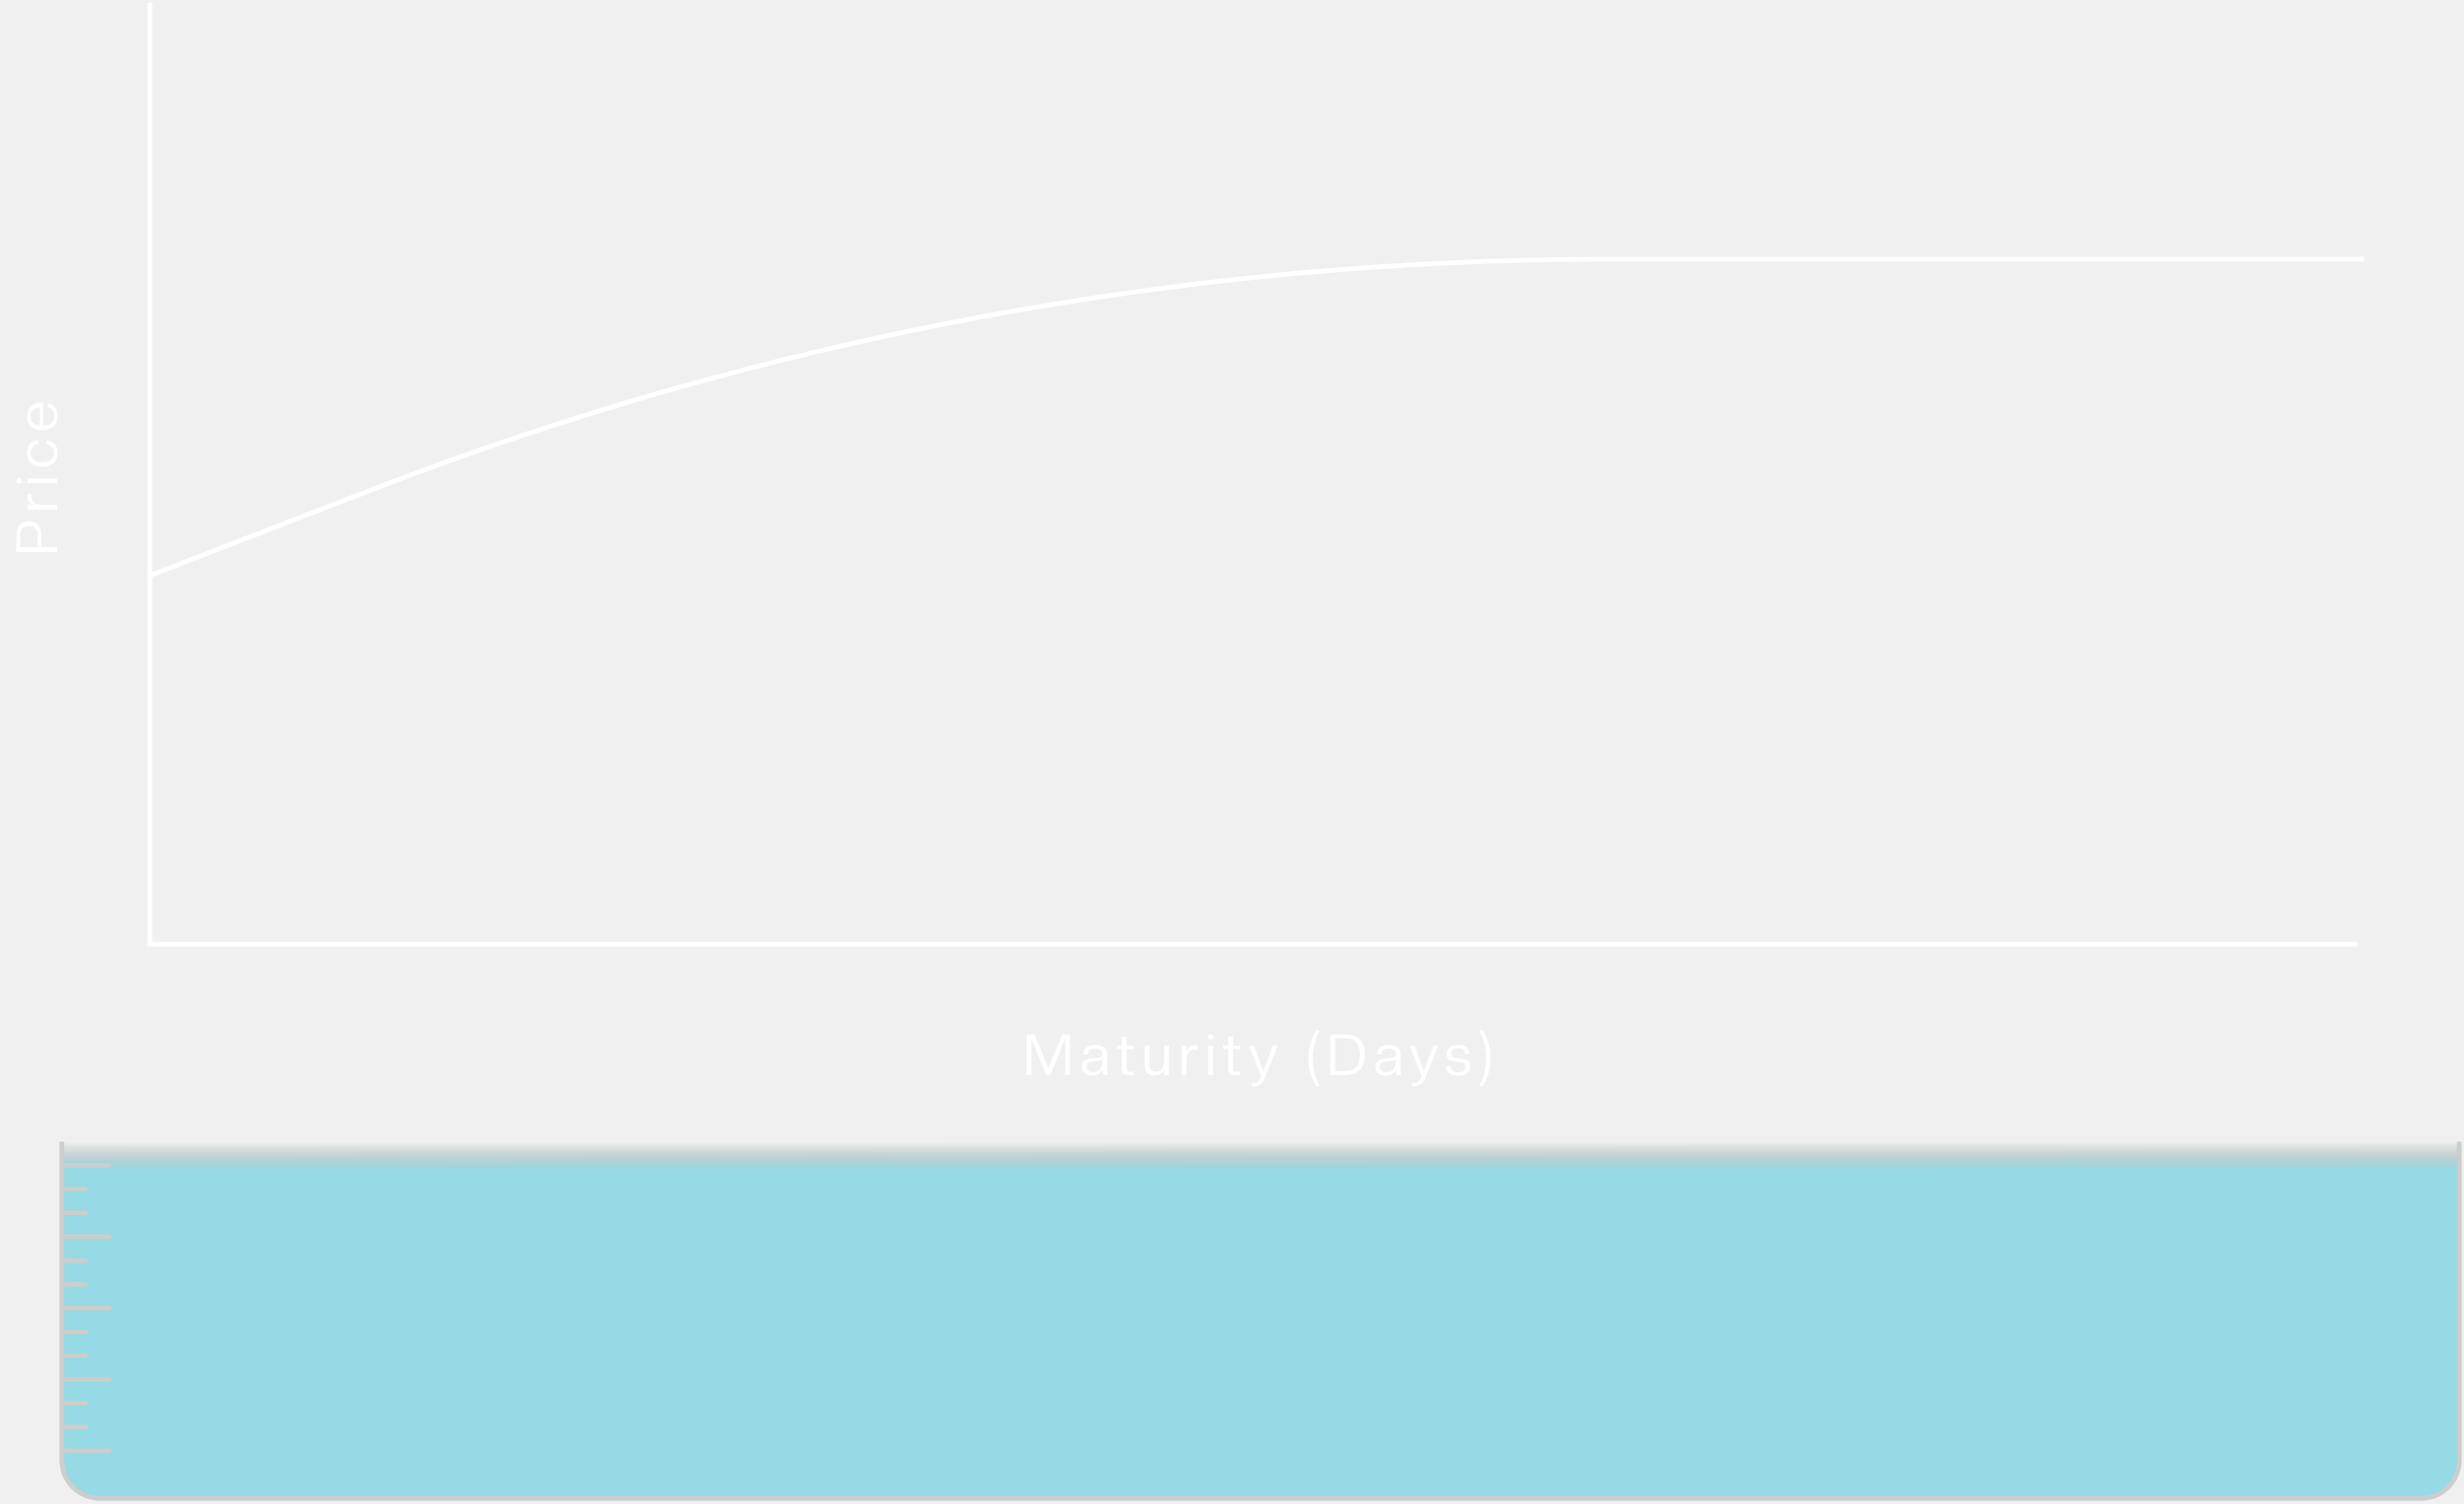
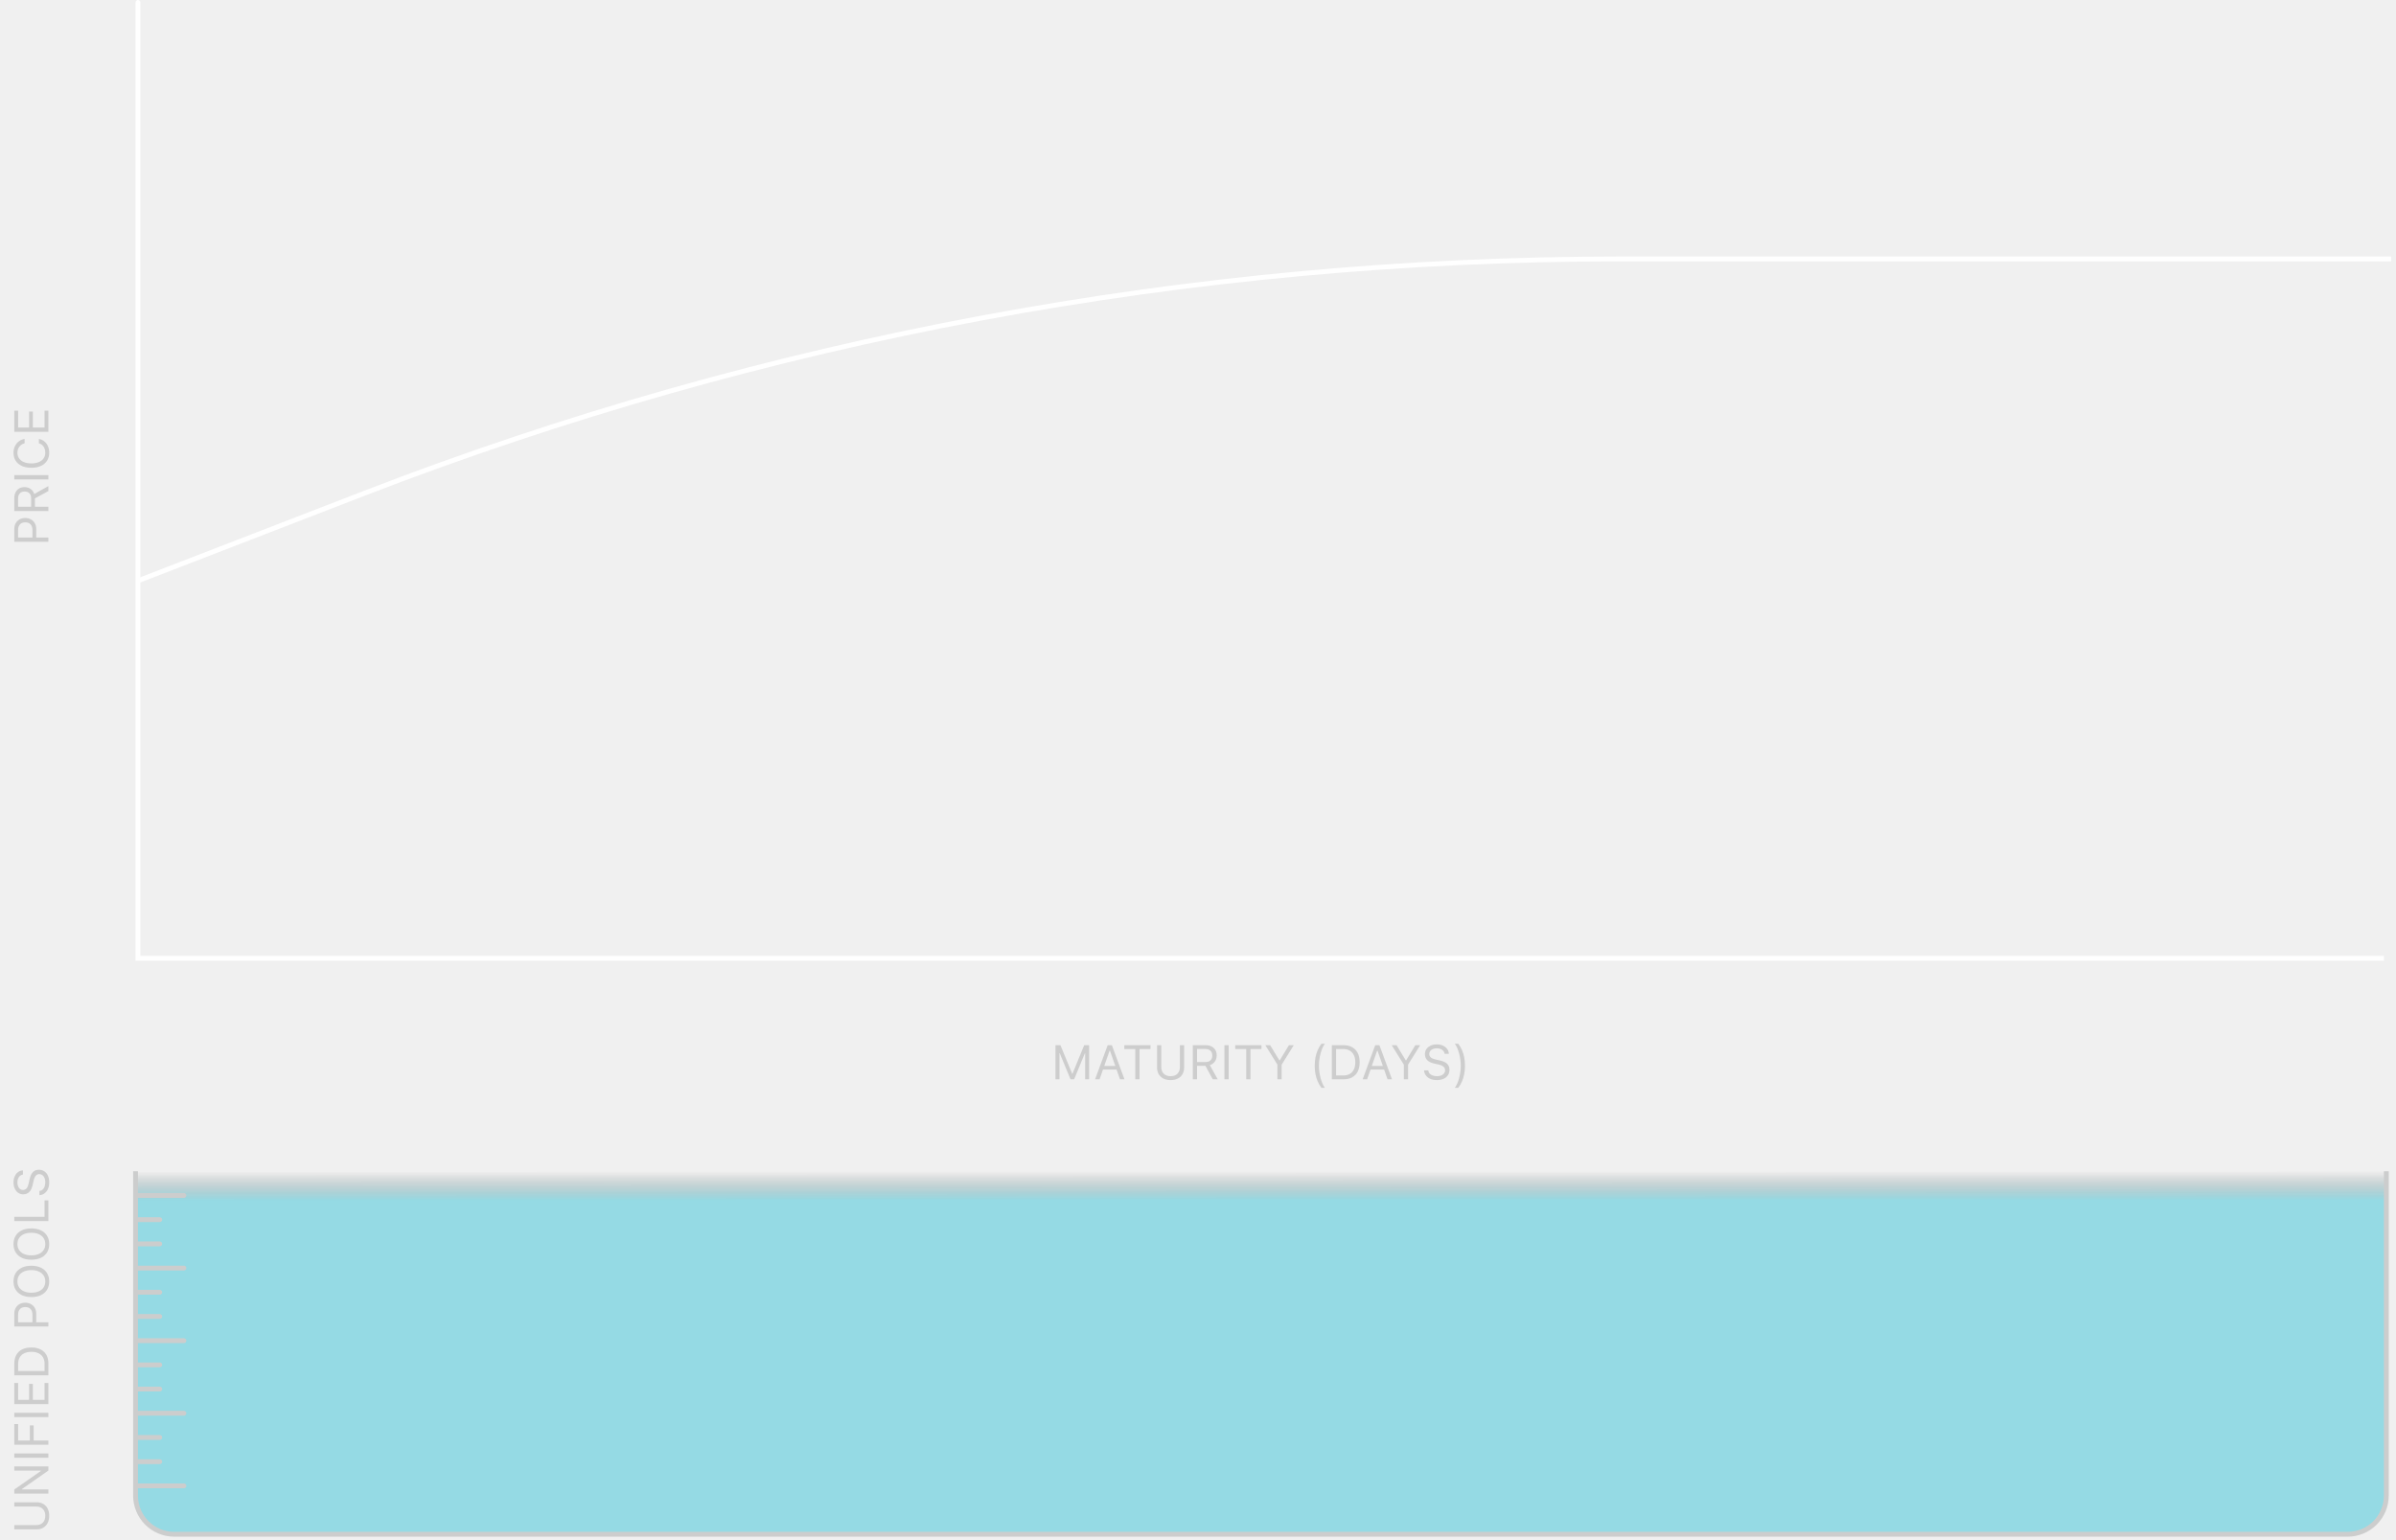
- <svg xmlns="http://www.w3.org/2000/svg" width="518" height="316" viewBox="0 0 518 316" fill="none">
-   <path fill-rule="evenodd" clip-rule="evenodd" d="M32 1C32 0.724 31.776 0.5 31.5 0.5C31.224 0.5 31 0.724 31 1V198V199H32H495H495.5V198H495H32V1Z" fill="white" />
-   <path d="M6.072 109.589C7.788 109.589 8.688 110.717 8.688 112.469V115.001H12V116.033H3.456L3.456 112.469C3.456 110.717 4.344 109.589 6.072 109.589ZM6.072 110.621C4.86 110.621 4.248 111.317 4.248 112.601V115.001H7.896V112.601C7.896 111.317 7.272 110.621 6.072 110.621ZM12 106.163V107.159H5.808V106.211H7.272C6.192 105.875 5.748 105.311 5.748 104.387C5.748 104.219 5.772 104.003 5.808 103.823H6.672L6.648 104.423C6.648 105.479 7.488 106.163 9.012 106.163H12ZM12 100.555V101.551H5.808V100.555H12ZM4.572 101.059C4.572 101.455 4.332 101.671 4.02 101.671C3.708 101.671 3.468 101.455 3.468 101.059C3.468 100.663 3.708 100.435 4.02 100.435C4.332 100.435 4.572 100.663 4.572 101.059ZM12.12 95.226C12.12 97.062 10.896 98.118 8.904 98.118C6.924 98.118 5.688 97.062 5.688 95.226C5.688 93.33 6.924 92.526 8.016 92.526V93.426C7.2 93.546 6.456 94.05 6.456 95.226C6.456 96.402 7.284 97.122 8.904 97.122C10.524 97.122 11.352 96.402 11.352 95.226C11.352 94.194 10.788 93.57 9.744 93.426V92.526C10.956 92.526 12.12 93.402 12.12 95.226ZM12.12 87.484C12.12 89.392 10.896 90.448 8.904 90.448C6.996 90.448 5.688 89.465 5.688 87.556C5.688 85.636 7.032 84.653 8.76 84.653C8.856 84.653 8.964 84.653 9.06 84.677V89.453C10.74 89.428 11.424 88.636 11.424 87.484C11.424 86.489 10.896 85.888 10.116 85.672V84.784C11.352 85.073 12.12 85.924 12.12 87.484ZM6.384 87.556C6.384 88.624 7.044 89.32 8.388 89.453V85.648C7.044 85.781 6.384 86.489 6.384 87.556Z" fill="white" />
-   <path d="M224.924 226H223.928V218.428L220.832 226H219.932L216.836 218.428V226H215.84V217.456H217.448L220.388 224.5L223.316 217.456H224.924V226ZM229.624 226.12C228.22 226.12 227.428 225.4 227.428 224.248C227.428 223.336 228.004 222.628 229.516 222.496L230.656 222.4C231.496 222.328 231.736 222.148 231.736 221.692C231.736 220.9 231.292 220.408 230.26 220.408C229.3 220.408 228.796 220.816 228.724 221.692H227.764C227.764 220.468 228.52 219.688 230.248 219.688C231.976 219.688 232.732 220.468 232.732 221.692V224.416C232.732 225.256 232.804 225.796 232.924 226H232.048C231.856 225.736 231.784 225.484 231.784 224.824C231.448 225.688 230.716 226.12 229.624 226.12ZM229.888 225.424C231.112 225.424 231.736 224.452 231.736 223.3V222.688C231.592 222.88 231.208 223 230.656 223.048L229.804 223.12C228.82 223.192 228.424 223.612 228.424 224.188C228.424 224.896 228.856 225.424 229.888 225.424ZM237.462 226.06C236.274 226.06 235.83 225.712 235.83 224.56V220.528H234.774V219.808H235.83V217.936H236.826V219.808H238.314V220.528H236.826V224.584C236.826 225.184 237.03 225.328 237.666 225.328L238.314 225.304V226C238.074 226.024 237.678 226.06 237.462 226.06ZM242.739 226.12C241.323 226.12 240.663 225.4 240.663 223.9V219.808H241.659V223.744C241.659 224.776 242.031 225.316 243.027 225.316C244.059 225.316 244.731 224.512 244.731 223.264V219.808H245.727V226H244.779V224.86C244.431 225.628 243.795 226.12 242.739 226.12ZM249.399 226H248.403V219.808H249.351V221.272C249.687 220.192 250.251 219.748 251.175 219.748C251.343 219.748 251.559 219.772 251.739 219.808V220.672L251.139 220.648C250.083 220.648 249.399 221.488 249.399 223.012V226ZM255.006 226H254.01V219.808H255.006V226ZM254.502 218.572C254.106 218.572 253.89 218.332 253.89 218.02C253.89 217.708 254.106 217.468 254.502 217.468C254.898 217.468 255.126 217.708 255.126 218.02C255.126 218.332 254.898 218.572 254.502 218.572ZM259.855 226.06C258.667 226.06 258.223 225.712 258.223 224.56V220.528H257.167V219.808H258.223V217.936H259.219V219.808H260.707V220.528H259.219V224.584C259.219 225.184 259.423 225.328 260.059 225.328L260.707 225.304V226C260.467 226.024 260.071 226.06 259.855 226.06ZM263.14 228.352V227.632H263.62C264.34 227.632 264.784 227.236 265.132 226.336L262.576 219.808H263.608L265.576 225.172L267.568 219.808H268.6L266.068 226.216C265.408 227.872 264.784 228.352 263.62 228.352H263.14ZM275.076 222.484C275.076 220.528 275.496 218.572 276.696 216.616H277.452C276.384 218.572 275.988 220.528 275.988 222.484C275.988 224.44 276.384 226.396 277.452 228.352H276.696C275.496 226.396 275.076 224.44 275.076 222.484ZM286.928 221.728C286.928 224.38 285.62 226 282.872 226H279.644V217.456H282.872C285.62 217.456 286.928 219.088 286.928 221.728ZM285.896 221.728C285.896 219.46 284.9 218.284 282.908 218.284H280.676V225.172H282.908C284.9 225.172 285.896 223.996 285.896 221.728ZM291.319 226.12C289.915 226.12 289.123 225.4 289.123 224.248C289.123 223.336 289.699 222.628 291.211 222.496L292.351 222.4C293.191 222.328 293.431 222.148 293.431 221.692C293.431 220.9 292.987 220.408 291.955 220.408C290.995 220.408 290.491 220.816 290.419 221.692H289.459C289.459 220.468 290.215 219.688 291.943 219.688C293.671 219.688 294.427 220.468 294.427 221.692V224.416C294.427 225.256 294.499 225.796 294.619 226H293.743C293.551 225.736 293.479 225.484 293.479 224.824C293.143 225.688 292.411 226.12 291.319 226.12ZM291.583 225.424C292.807 225.424 293.431 224.452 293.431 223.3V222.688C293.287 222.88 292.903 223 292.351 223.048L291.499 223.12C290.515 223.192 290.119 223.612 290.119 224.188C290.119 224.896 290.551 225.424 291.583 225.424ZM296.894 228.352V227.632H297.374C298.094 227.632 298.538 227.236 298.886 226.336L296.33 219.808H297.362L299.33 225.172L301.322 219.808H302.354L299.822 226.216C299.162 227.872 298.538 228.352 297.374 228.352H296.894ZM306.526 226.12C304.642 226.12 303.97 225.268 303.97 224.116H304.918C304.978 224.884 305.29 225.436 306.538 225.436C307.774 225.436 308.098 224.884 308.098 224.284C308.098 223.72 307.714 223.444 307.078 223.348L305.866 223.168C304.702 223 304.138 222.568 304.138 221.572C304.138 220.54 304.726 219.688 306.526 219.688C308.338 219.688 308.926 220.54 308.926 221.596H307.978C307.918 220.96 307.726 220.372 306.526 220.372C305.506 220.372 305.134 220.792 305.134 221.5C305.134 222.1 305.47 222.292 305.998 222.364L307.222 222.544C308.374 222.712 309.094 223.156 309.094 224.236C309.094 225.268 308.422 226.12 306.526 226.12ZM313.352 222.484C313.352 224.44 312.932 226.396 311.732 228.352H310.964C312.044 226.396 312.44 224.44 312.44 222.484C312.44 220.528 312.044 218.572 310.964 216.616H311.732C312.932 218.572 313.352 220.528 313.352 222.484Z" fill="white" />
-   <path d="M31.496 121L78.194 102.945C161.014 70.924 249.042 54.499 337.836 54.499L497 54.499" stroke="white" />
-   <g clip-path="url(#clip0_374_2368)">
-     <path d="M13 240H517V299C517 306.542 517 310.314 514.657 312.657C512.314 315 508.542 315 501 315H29C21.457 315 17.686 315 15.343 312.657C13 310.314 13 306.542 13 299V240Z" fill="url(#paint0_linear_374_2368)" />
-     <path d="M13 304.5H12.5V305.5H13V304.5ZM23 305.5C23.276 305.5 23.5 305.276 23.5 305C23.5 304.724 23.276 304.5 23 304.5V305.5ZM13 305.5H23V304.5H13V305.5Z" fill="#CCCDCD" />
-     <path d="M13 299.5H12.5V300.5H13V299.5ZM18 300.5C18.276 300.5 18.5 300.276 18.5 300C18.5 299.724 18.276 299.5 18 299.5V300.5ZM13 300.5H18V299.5H13V300.5Z" fill="#CCCDCD" />
-     <path d="M13 284.5H12.5V285.5H13V284.5ZM18 285.5C18.276 285.5 18.5 285.276 18.5 285C18.5 284.724 18.276 284.5 18 284.5V285.5ZM13 285.5H18V284.5H13V285.5Z" fill="#CCCDCD" />
-     <path d="M13 269.5H12.5V270.5H13V269.5ZM18 270.5C18.276 270.5 18.5 270.276 18.5 270C18.5 269.724 18.276 269.5 18 269.5V270.5ZM13 270.5H18V269.5H13V270.5Z" fill="#CCCDCD" />
-     <path d="M13 254.5H12.5V255.5H13V254.5ZM18 255.5C18.276 255.5 18.5 255.276 18.5 255C18.5 254.724 18.276 254.5 18 254.5V255.5ZM13 255.5H18V254.5H13V255.5Z" fill="#CCCDCD" />
-     <path d="M13 294.5H12.5V295.5H13V294.5ZM18 295.5C18.276 295.5 18.5 295.276 18.5 295C18.5 294.724 18.276 294.5 18 294.5V295.5ZM13 295.5H18V294.5H13V295.5Z" fill="#CCCDCD" />
-     <path d="M13 279.5H12.5V280.5H13V279.5ZM18 280.5C18.276 280.5 18.5 280.276 18.5 280C18.5 279.724 18.276 279.5 18 279.5V280.5ZM13 280.5H18V279.5H13V280.5Z" fill="#CCCDCD" />
-     <path d="M13 264.5H12.5V265.5H13V264.5ZM18 265.5C18.276 265.5 18.5 265.276 18.5 265C18.5 264.724 18.276 264.5 18 264.5V265.5ZM13 265.5H18V264.5H13V265.5Z" fill="#CCCDCD" />
-     <path d="M13 249.5H12.5V250.5H13V249.5ZM18 250.5C18.276 250.5 18.5 250.276 18.5 250C18.5 249.724 18.276 249.5 18 249.5V250.5ZM13 250.5H18V249.5H13V250.5Z" fill="#CCCDCD" />
-     <path d="M13 289.5H12.5V290.5H13V289.5ZM23 290.5C23.276 290.5 23.5 290.276 23.5 290C23.5 289.724 23.276 289.5 23 289.5V290.5ZM13 290.5H23V289.5H13V290.5Z" fill="#CCCDCD" />
-     <path d="M13 274.5H12.5V275.5H13V274.5ZM23 275.5C23.276 275.5 23.5 275.276 23.5 275C23.5 274.724 23.276 274.5 23 274.5V275.5ZM13 275.5H23V274.5H13V275.5Z" fill="#CCCDCD" />
-     <path d="M13 259.5H12.5V260.5H13V259.5ZM23 260.5C23.276 260.5 23.5 260.276 23.5 260C23.5 259.724 23.276 259.5 23 259.5V260.5ZM13 260.5H23V259.5H13V260.5Z" fill="#CCCDCD" />
-     <path d="M13 244.5H12.5V245.5H13V244.5ZM23 245.5C23.276 245.5 23.5 245.276 23.5 245C23.5 244.724 23.276 244.5 23 244.5V245.5ZM13 245.5H23V244.5H13V245.5Z" fill="#CCCDCD" />
+ <svg xmlns="http://www.w3.org/2000/svg" width="495" height="318" viewBox="0 0 495 318" fill="none">
+   <path fill-rule="evenodd" clip-rule="evenodd" d="M29 0.5C29 0.224 28.776 0 28.5 0C28.224 0 28 0.224 28 0.5V197.5V198.5H29H492H492.5V197.5H492H29V0.5Z" fill="white" />
+   <path d="M7.485 111.503H6.704V109.511C6.704 109.006 6.574 108.616 6.313 108.339C6.05 108.062 5.687 107.924 5.225 107.924H5.215C4.749 107.924 4.386 108.062 4.126 108.339C3.866 108.616 3.735 109.006 3.735 109.511V111.503H2.954L2.954 109.286C2.954 108.843 3.049 108.453 3.237 108.114C3.426 107.776 3.69 107.51 4.028 107.318C4.367 107.123 4.759 107.025 5.205 107.025H5.215C5.661 107.025 6.055 107.123 6.396 107.318C6.738 107.51 7.005 107.776 7.197 108.114C7.389 108.453 7.485 108.843 7.485 109.286V111.503ZM10 111.942H2.954V111.063H10V111.942ZM10 105.585H2.954V102.895C2.954 102.442 3.042 102.048 3.218 101.713C3.39 101.374 3.633 101.112 3.945 100.927C4.258 100.741 4.626 100.648 5.049 100.648H5.059C5.547 100.648 5.97 100.774 6.328 101.024C6.686 101.275 6.935 101.622 7.075 102.064L10 100.434V101.464L7.212 102.973C7.212 102.979 7.212 102.987 7.212 102.997C7.212 103.007 7.212 103.015 7.212 103.021V104.706H10V105.585ZM6.431 104.706V102.973C6.431 102.52 6.315 102.172 6.084 101.928C5.85 101.68 5.518 101.557 5.088 101.557H5.078C4.658 101.557 4.329 101.685 4.092 101.942C3.854 102.2 3.735 102.556 3.735 103.012V104.706H6.431ZM10 99.052H2.954V98.173H10L10 99.052ZM10.166 93.539C10.166 94.177 10.016 94.729 9.717 95.194C9.417 95.66 8.993 96.019 8.442 96.273C7.892 96.524 7.24 96.649 6.484 96.649H6.475C5.716 96.649 5.062 96.524 4.512 96.273C3.962 96.019 3.537 95.662 3.237 95.199C2.938 94.734 2.788 94.182 2.788 93.544C2.788 93.049 2.886 92.6 3.081 92.196C3.273 91.789 3.542 91.454 3.887 91.19C4.229 90.927 4.624 90.761 5.073 90.692L5.083 90.697L5.083 91.581L5.073 91.586C4.771 91.664 4.51 91.796 4.292 91.981C4.071 92.167 3.9 92.393 3.779 92.66C3.659 92.924 3.599 93.218 3.599 93.544C3.599 93.993 3.716 94.384 3.95 94.716C4.185 95.045 4.517 95.299 4.946 95.478C5.376 95.657 5.885 95.746 6.475 95.746H6.484C7.07 95.746 7.578 95.657 8.008 95.478C8.438 95.299 8.77 95.045 9.004 94.716C9.238 94.384 9.355 93.992 9.355 93.539C9.355 93.21 9.303 92.912 9.199 92.645C9.092 92.379 8.94 92.154 8.745 91.972C8.547 91.789 8.312 91.662 8.042 91.591L8.032 91.581V90.692H8.042C8.472 90.77 8.846 90.94 9.165 91.2C9.481 91.461 9.727 91.791 9.902 92.191C10.078 92.588 10.166 93.038 10.166 93.539ZM10 89.218H2.954L2.954 84.853H3.745L3.745 88.339H6.006V85.033H6.787V88.339H9.209V84.853H10V89.218Z" fill="#CDCDCD" />
+   <path d="M218.063 223V215.954H219.084L221.496 221.833H221.574L223.986 215.954H225.007V223H224.187V217.619H223.757L224.743 216.149L221.906 223H221.164L218.332 216.149L219.313 217.619H218.884V223H218.063ZM226.242 223L228.84 215.954H229.514V217.092H229.235L227.165 223H226.242ZM227.419 220.983L227.692 220.236H230.876L231.149 220.983H227.419ZM231.384 223L229.313 217.092V215.954H229.709L232.307 223H231.384ZM234.543 223V216.745H232.272V215.954H237.692V216.745H235.422V223H234.543ZM241.843 223.166C241.26 223.166 240.759 223.057 240.339 222.839C239.922 222.621 239.602 222.318 239.377 221.931C239.152 221.54 239.04 221.089 239.04 220.578V215.954H239.919V220.52C239.919 221.06 240.087 221.501 240.422 221.843C240.76 222.185 241.234 222.355 241.843 222.355C242.455 222.355 242.927 222.185 243.259 221.843C243.591 221.501 243.757 221.06 243.757 220.52V215.954H244.636V220.578C244.636 221.089 244.523 221.54 244.299 221.931C244.077 222.318 243.758 222.621 243.342 222.839C242.925 223.057 242.425 223.166 241.843 223.166ZM246.423 223V215.954H249.113C249.566 215.954 249.96 216.042 250.295 216.218C250.633 216.39 250.896 216.633 251.081 216.945C251.267 217.258 251.359 217.626 251.359 218.049V218.059C251.359 218.547 251.234 218.97 250.983 219.328C250.733 219.686 250.386 219.935 249.943 220.075L251.574 223H250.544L249.035 220.212C249.029 220.212 249.021 220.212 249.011 220.212C249.001 220.212 248.993 220.212 248.986 220.212H247.302V223H246.423ZM247.302 219.431H249.035C249.488 219.431 249.836 219.315 250.08 219.084C250.327 218.85 250.451 218.518 250.451 218.088V218.078C250.451 217.658 250.323 217.329 250.065 217.092C249.808 216.854 249.452 216.735 248.996 216.735H247.302V219.431ZM252.956 223V215.954H253.835V223H252.956ZM257.463 223V216.745H255.192V215.954H260.612V216.745H258.342V223H257.463ZM263.908 223V219.968L261.408 215.954H262.409L264.309 219.084H264.387L266.286 215.954H267.287L264.787 219.968V223H263.908ZM273.005 224.758C272.689 224.338 272.429 223.892 272.224 223.42C272.019 222.948 271.866 222.445 271.765 221.911C271.667 221.377 271.618 220.808 271.618 220.202C271.618 219.597 271.667 219.029 271.765 218.498C271.862 217.964 272.014 217.461 272.219 216.989C272.424 216.514 272.686 216.066 273.005 215.646H273.718C273.542 215.871 273.378 216.154 273.225 216.496C273.075 216.838 272.945 217.215 272.834 217.629C272.723 218.039 272.637 218.465 272.575 218.908C272.513 219.348 272.482 219.779 272.482 220.202C272.482 220.629 272.513 221.063 272.575 221.506C272.637 221.945 272.723 222.372 272.834 222.785C272.945 223.195 273.075 223.57 273.225 223.908C273.378 224.25 273.542 224.533 273.718 224.758H273.005ZM275.153 223V215.954H277.57C278.267 215.954 278.863 216.094 279.357 216.374C279.855 216.651 280.236 217.051 280.5 217.575C280.764 218.099 280.896 218.731 280.896 219.47V219.479C280.896 220.218 280.764 220.852 280.5 221.379C280.236 221.903 279.857 222.305 279.362 222.585C278.868 222.862 278.27 223 277.57 223H275.153ZM276.032 222.209H277.512C278.036 222.209 278.483 222.102 278.854 221.887C279.226 221.672 279.509 221.361 279.704 220.954C279.899 220.547 279.997 220.059 279.997 219.489V219.479C279.997 218.907 279.898 218.417 279.699 218.01C279.504 217.6 279.221 217.287 278.85 217.072C278.479 216.854 278.033 216.745 277.512 216.745H276.032V222.209ZM281.516 223L284.113 215.954H284.787V217.092H284.509L282.438 223H281.516ZM282.692 220.983L282.966 220.236H286.149L286.423 220.983H282.692ZM286.657 223L284.587 217.092V215.954H284.982L287.58 223H286.657ZM290.021 223V219.968L287.521 215.954H288.522L290.422 219.084H290.5L292.399 215.954H293.4L290.9 219.968V223H290.021ZM296.848 223.166C296.333 223.166 295.884 223.083 295.5 222.917C295.119 222.748 294.816 222.517 294.592 222.224C294.37 221.927 294.242 221.589 294.206 221.208L294.201 221.154H295.08L295.085 221.208C295.108 221.442 295.197 221.646 295.354 221.818C295.513 221.988 295.725 222.119 295.988 222.214C296.255 222.308 296.558 222.355 296.896 222.355C297.215 222.355 297.499 222.305 297.746 222.204C297.997 222.1 298.194 221.957 298.337 221.774C298.48 221.592 298.552 221.382 298.552 221.145V221.14C298.552 220.847 298.444 220.601 298.229 220.402C298.015 220.201 297.665 220.046 297.18 219.938L296.398 219.768C295.692 219.611 295.178 219.37 294.855 219.045C294.536 218.716 294.377 218.296 294.377 217.785V217.78C294.38 217.39 294.486 217.045 294.694 216.745C294.906 216.446 295.197 216.211 295.568 216.042C295.943 215.873 296.372 215.788 296.857 215.788C297.326 215.788 297.741 215.873 298.103 216.042C298.464 216.208 298.75 216.433 298.962 216.716C299.177 216.999 299.296 217.316 299.318 217.668L299.323 217.736H298.444L298.435 217.673C298.402 217.465 298.317 217.281 298.181 217.121C298.044 216.958 297.862 216.83 297.634 216.735C297.406 216.641 297.139 216.595 296.833 216.599C296.54 216.599 296.276 216.644 296.042 216.735C295.808 216.826 295.62 216.958 295.48 217.131C295.344 217.3 295.275 217.508 295.275 217.756V217.761C295.275 218.041 295.38 218.277 295.588 218.469C295.796 218.661 296.14 218.809 296.618 218.913L297.399 219.089C298.135 219.252 298.661 219.488 298.977 219.797C299.292 220.106 299.45 220.515 299.45 221.022V221.027C299.45 221.467 299.343 221.846 299.128 222.165C298.913 222.484 298.61 222.731 298.22 222.907C297.829 223.08 297.372 223.166 296.848 223.166ZM301.267 224.758H300.554C300.729 224.533 300.892 224.25 301.042 223.908C301.195 223.57 301.327 223.195 301.438 222.785C301.548 222.372 301.634 221.945 301.696 221.506C301.758 221.063 301.789 220.629 301.789 220.202C301.789 219.779 301.758 219.348 301.696 218.908C301.634 218.465 301.548 218.039 301.438 217.629C301.327 217.215 301.195 216.838 301.042 216.496C300.892 216.154 300.729 215.871 300.554 215.646H301.267C301.586 216.066 301.848 216.514 302.053 216.989C302.258 217.461 302.409 217.964 302.507 218.498C302.604 219.029 302.653 219.597 302.653 220.202C302.653 220.808 302.603 221.377 302.502 221.911C302.404 222.445 302.253 222.948 302.048 223.42C301.846 223.892 301.586 224.338 301.267 224.758Z" fill="#CDCDCD" />
+   <path d="M28.496 120L75.194 101.945C158.014 69.924 246.042 53.499 334.836 53.499L494 53.499" stroke="white" />
+   <g clip-path="url(#clip0_659_4074)">
+     <path d="M28 242H493V301C493 308.542 493 312.314 490.657 314.657C488.314 317 484.542 317 477 317H44C36.458 317 32.686 317 30.343 314.657C28 312.314 28 308.542 28 301V242Z" fill="url(#paint0_linear_659_4074)" />
+     <path d="M28 306.5H27.5V307.5H28V306.5ZM38 307.5C38.276 307.5 38.5 307.276 38.5 307C38.5 306.724 38.276 306.5 38 306.5V307.5ZM28 307.5H38V306.5H28V307.5Z" fill="#CCCDCD" />
+     <path d="M28 301.5H27.5V302.5H28V301.5ZM33 302.5C33.276 302.5 33.5 302.276 33.5 302C33.5 301.724 33.276 301.5 33 301.5V302.5ZM28 302.5H33V301.5H28V302.5Z" fill="#CCCDCD" />
+     <path d="M28 286.5H27.5V287.5H28V286.5ZM33 287.5C33.276 287.5 33.5 287.276 33.5 287C33.5 286.724 33.276 286.5 33 286.5V287.5ZM28 287.5H33V286.5H28V287.5Z" fill="#CCCDCD" />
+     <path d="M28 271.5H27.5V272.5H28V271.5ZM33 272.5C33.276 272.5 33.5 272.276 33.5 272C33.5 271.724 33.276 271.5 33 271.5V272.5ZM28 272.5H33V271.5H28V272.5Z" fill="#CCCDCD" />
+     <path d="M28 256.5H27.5V257.5H28V256.5ZM33 257.5C33.276 257.5 33.5 257.276 33.5 257C33.5 256.724 33.276 256.5 33 256.5V257.5ZM28 257.5H33V256.5H28V257.5Z" fill="#CCCDCD" />
+     <path d="M28 296.5H27.5V297.5H28V296.5ZM33 297.5C33.276 297.5 33.5 297.276 33.5 297C33.5 296.724 33.276 296.5 33 296.5V297.5ZM28 297.5H33V296.5H28V297.5Z" fill="#CCCDCD" />
+     <path d="M28 281.5H27.5V282.5H28V281.5ZM33 282.5C33.276 282.5 33.5 282.276 33.5 282C33.5 281.724 33.276 281.5 33 281.5V282.5ZM28 282.5H33V281.5H28V282.5Z" fill="#CCCDCD" />
+     <path d="M28 266.5H27.5V267.5H28V266.5ZM33 267.5C33.276 267.5 33.5 267.276 33.5 267C33.5 266.724 33.276 266.5 33 266.5V267.5ZM28 267.5H33V266.5H28V267.5Z" fill="#CCCDCD" />
+     <path d="M28 251.5H27.5V252.5H28V251.5ZM33 252.5C33.276 252.5 33.5 252.276 33.5 252C33.5 251.724 33.276 251.5 33 251.5V252.5ZM28 252.5H33V251.5H28V252.5Z" fill="#CCCDCD" />
+     <path d="M28 291.5H27.5V292.5H28V291.5ZM38 292.5C38.276 292.5 38.5 292.276 38.5 292C38.5 291.724 38.276 291.5 38 291.5V292.5ZM28 292.5H38V291.5H28V292.5Z" fill="#CCCDCD" />
+     <path d="M28 276.5H27.5V277.5H28V276.5ZM38 277.5C38.276 277.5 38.5 277.276 38.5 277C38.5 276.724 38.276 276.5 38 276.5V277.5ZM28 277.5H38V276.5H28V277.5Z" fill="#CCCDCD" />
+     <path d="M28 261.5H27.5V262.5H28V261.5ZM38 262.5C38.276 262.5 38.5 262.276 38.5 262C38.5 261.724 38.276 261.5 38 261.5V262.5ZM28 262.5H38V261.5H28V262.5Z" fill="#CCCDCD" />
+     <path d="M28 246.5H27.5V247.5H28V246.5ZM38 247.5C38.276 247.5 38.5 247.276 38.5 247C38.5 246.724 38.276 246.5 38 246.5V247.5ZM28 247.5H38V246.5H28V247.5Z" fill="#CCCDCD" />
  </g>
-   <path d="M13 240H517H13ZM517.5 307C517.5 311.694 513.694 315.5 509 315.5H21C16.306 315.5 12.5 311.694 12.5 307H13.5C13.5 311.142 16.858 314.5 21 314.5H509C513.142 314.5 516.5 311.142 516.5 307H517.5ZM21 315.5C16.306 315.5 12.5 311.694 12.5 307V240H13.5V307C13.5 311.142 16.858 314.5 21 314.5V315.5ZM517.5 240V307C517.5 311.694 513.694 315.5 509 315.5V314.5C513.142 314.5 516.5 311.142 516.5 307V240H517.5Z" fill="#CCCDCD" />
+   <path d="M28 242H493H28ZM493.5 309C493.5 313.694 489.694 317.5 485 317.5H36C31.306 317.5 27.5 313.694 27.5 309H28.5C28.5 313.142 31.858 316.5 36 316.5H485C489.142 316.5 492.5 313.142 492.5 309H493.5ZM36 317.5C31.306 317.5 27.5 313.694 27.5 309V242H28.5V309C28.5 313.142 31.858 316.5 36 316.5V317.5ZM493.5 242V309C493.5 313.694 489.694 317.5 485 317.5V316.5C489.142 316.5 492.5 313.142 492.5 309V242H493.5Z" fill="#CCCDCD" />
+   <path d="M10.166 313.185C10.166 313.767 10.057 314.269 9.839 314.688C9.621 315.105 9.318 315.426 8.931 315.65C8.54 315.875 8.089 315.987 7.578 315.987H2.954V315.108H7.52C8.06 315.108 8.501 314.941 8.843 314.605C9.185 314.267 9.355 313.793 9.355 313.185C9.355 312.573 9.185 312.101 8.843 311.769C8.501 311.437 8.06 311.271 7.52 311.271H2.954V310.392H7.578C8.089 310.392 8.54 310.504 8.931 310.729C9.318 310.95 9.621 311.269 9.839 311.686C10.057 312.102 10.166 312.602 10.166 313.185ZM10 308.604H2.954V307.75L8.745 303.712L8.438 304.298V303.849H2.954V302.979H10V303.834L4.229 307.872L4.536 307.286V307.735H10V308.604ZM10 301.183H2.954V300.304H10V301.183ZM10 298.507H2.954V294.229H3.745V297.628H6.167L6.167 294.508H6.948L6.948 297.628H10V298.507ZM10 292.784H2.954V291.905H10V292.784ZM10 290.108H2.954V285.743H3.745V289.229H6.006V285.924H6.787V289.229H9.209V285.743H10V290.108ZM10 284.151H2.954V281.734C2.954 281.038 3.094 280.442 3.374 279.947C3.651 279.449 4.051 279.068 4.575 278.805C5.099 278.541 5.731 278.409 6.47 278.409H6.479C7.218 278.409 7.852 278.541 8.379 278.805C8.903 279.068 9.305 279.448 9.585 279.942C9.862 280.437 10 281.035 10 281.734V284.151ZM9.209 283.272V281.793C9.209 281.269 9.102 280.821 8.887 280.45C8.672 280.079 8.361 279.796 7.954 279.601C7.547 279.405 7.059 279.308 6.489 279.308H6.479C5.907 279.308 5.417 279.407 5.01 279.605C4.6 279.801 4.287 280.084 4.072 280.455C3.854 280.826 3.745 281.272 3.745 281.793V283.272H9.209ZM7.485 273.634H6.704V271.642C6.704 271.137 6.574 270.746 6.313 270.47C6.05 270.193 5.687 270.055 5.225 270.055H5.215C4.749 270.055 4.386 270.193 4.126 270.47C3.866 270.746 3.735 271.137 3.735 271.642V273.634H2.954V271.417C2.954 270.974 3.049 270.584 3.237 270.245C3.426 269.907 3.69 269.641 4.028 269.449C4.367 269.254 4.759 269.156 5.205 269.156H5.215C5.661 269.156 6.055 269.254 6.396 269.449C6.738 269.641 7.005 269.907 7.197 270.245C7.389 270.584 7.485 270.974 7.485 271.417V273.634ZM10 274.073H2.954V273.194H10L10 274.073ZM10.166 264.757C10.166 265.431 10.016 266.008 9.717 266.49C9.414 266.972 8.986 267.343 8.433 267.604C7.879 267.861 7.228 267.989 6.479 267.989H6.47C5.715 267.989 5.062 267.859 4.512 267.599C3.962 267.335 3.537 266.962 3.237 266.48C2.938 265.995 2.788 265.421 2.788 264.757C2.788 264.09 2.938 263.515 3.237 263.033C3.537 262.548 3.963 262.175 4.517 261.915C5.067 261.655 5.718 261.524 6.47 261.524H6.479C7.228 261.524 7.879 261.655 8.433 261.915C8.983 262.172 9.409 262.543 9.712 263.028C10.015 263.51 10.166 264.086 10.166 264.757ZM9.355 264.757C9.355 264.275 9.237 263.86 8.999 263.512C8.761 263.163 8.428 262.895 7.998 262.706C7.565 262.517 7.059 262.423 6.479 262.423H6.47C5.884 262.423 5.376 262.517 4.946 262.706C4.517 262.895 4.185 263.163 3.95 263.512C3.716 263.86 3.599 264.275 3.599 264.757C3.599 265.235 3.716 265.649 3.95 265.997C4.185 266.345 4.517 266.616 4.946 266.808C5.376 266.996 5.884 267.091 6.47 267.091H6.479C7.059 267.091 7.565 266.998 7.998 266.812C8.428 266.627 8.761 266.36 8.999 266.012C9.237 265.663 9.355 265.245 9.355 264.757ZM10.166 257.042C10.166 257.716 10.016 258.294 9.717 258.775C9.414 259.257 8.986 259.628 8.433 259.889C7.879 260.146 7.228 260.274 6.479 260.274H6.47C5.715 260.274 5.062 260.144 4.512 259.884C3.962 259.62 3.537 259.247 3.237 258.766C2.938 258.281 2.788 257.706 2.788 257.042C2.788 256.375 2.938 255.8 3.237 255.318C3.537 254.833 3.963 254.461 4.517 254.2C5.067 253.94 5.718 253.81 6.47 253.81H6.479C7.228 253.81 7.879 253.94 8.433 254.2C8.983 254.457 9.409 254.828 9.712 255.313C10.015 255.795 10.166 256.371 10.166 257.042ZM9.355 257.042C9.355 256.56 9.237 256.145 8.999 255.797C8.761 255.449 8.428 255.18 7.998 254.991C7.565 254.802 7.059 254.708 6.479 254.708H6.47C5.884 254.708 5.376 254.802 4.946 254.991C4.517 255.18 4.185 255.449 3.95 255.797C3.716 256.145 3.599 256.56 3.599 257.042C3.599 257.521 3.716 257.934 3.95 258.282C4.185 258.631 4.517 258.901 4.946 259.093C5.376 259.282 5.884 259.376 6.47 259.376H6.479C7.059 259.376 7.565 259.283 7.998 259.098C8.428 258.912 8.761 258.645 8.999 258.297C9.237 257.949 9.355 257.53 9.355 257.042ZM10 252.286H2.954V251.407H9.209V248.009H10V252.286ZM10.166 244.293C10.166 244.807 10.083 245.257 9.917 245.641C9.748 246.021 9.517 246.324 9.224 246.549C8.927 246.77 8.589 246.899 8.208 246.935L8.154 246.939V246.061L8.208 246.056C8.442 246.033 8.646 245.943 8.818 245.787C8.988 245.628 9.119 245.416 9.214 245.152C9.308 244.885 9.355 244.583 9.355 244.244C9.355 243.925 9.305 243.642 9.204 243.395C9.1 243.144 8.957 242.947 8.774 242.804C8.592 242.66 8.382 242.589 8.145 242.589H8.14C7.847 242.589 7.601 242.696 7.402 242.911C7.201 243.126 7.046 243.476 6.938 243.961L6.768 244.742C6.611 245.449 6.37 245.963 6.045 246.285C5.716 246.604 5.296 246.764 4.785 246.764H4.78C4.39 246.76 4.045 246.655 3.745 246.446C3.446 246.235 3.211 245.943 3.042 245.572C2.873 245.198 2.788 244.768 2.788 244.283C2.788 243.814 2.873 243.399 3.042 243.038C3.208 242.677 3.433 242.39 3.716 242.179C3.999 241.964 4.316 241.845 4.668 241.822L4.736 241.817V242.696L4.673 242.706C4.465 242.739 4.281 242.823 4.121 242.96C3.958 243.097 3.83 243.279 3.735 243.507C3.641 243.735 3.595 244.002 3.599 244.308C3.599 244.601 3.644 244.864 3.735 245.099C3.826 245.333 3.958 245.52 4.131 245.66C4.3 245.797 4.508 245.865 4.756 245.865H4.761C5.041 245.865 5.277 245.761 5.469 245.553C5.661 245.344 5.809 245.001 5.913 244.522L6.089 243.741C6.252 243.006 6.488 242.48 6.797 242.164C7.106 241.848 7.515 241.69 8.022 241.69H8.027C8.467 241.69 8.846 241.798 9.165 242.013C9.484 242.228 9.731 242.53 9.907 242.921C10.08 243.312 10.166 243.769 10.166 244.293Z" fill="#CDCDCD" />
  <defs>
-     <linearGradient id="paint0_linear_374_2368" x1="265" y1="240" x2="265.001" y2="246" gradientUnits="userSpaceOnUse">
+     <linearGradient id="paint0_linear_659_4074" x1="260.5" y1="242" x2="260.501" y2="248" gradientUnits="userSpaceOnUse">
      <stop stop-opacity="0" />
      <stop offset="1" stop-color="#06B7D0" stop-opacity="0.39" />
    </linearGradient>
-     <clipPath id="clip0_374_2368">
-       <path d="M13 240H517V299C517 306.542 517 310.314 514.657 312.657C512.314 315 508.542 315 501 315H29C21.457 315 17.686 315 15.343 312.657C13 310.314 13 306.542 13 299V240Z" fill="white" />
+     <clipPath id="clip0_659_4074">
+       <path d="M28 242H493V301C493 308.542 493 312.314 490.657 314.657C488.314 317 484.542 317 477 317H44C36.458 317 32.686 317 30.343 314.657C28 312.314 28 308.542 28 301V242Z" fill="white" />
    </clipPath>
  </defs>
</svg>
